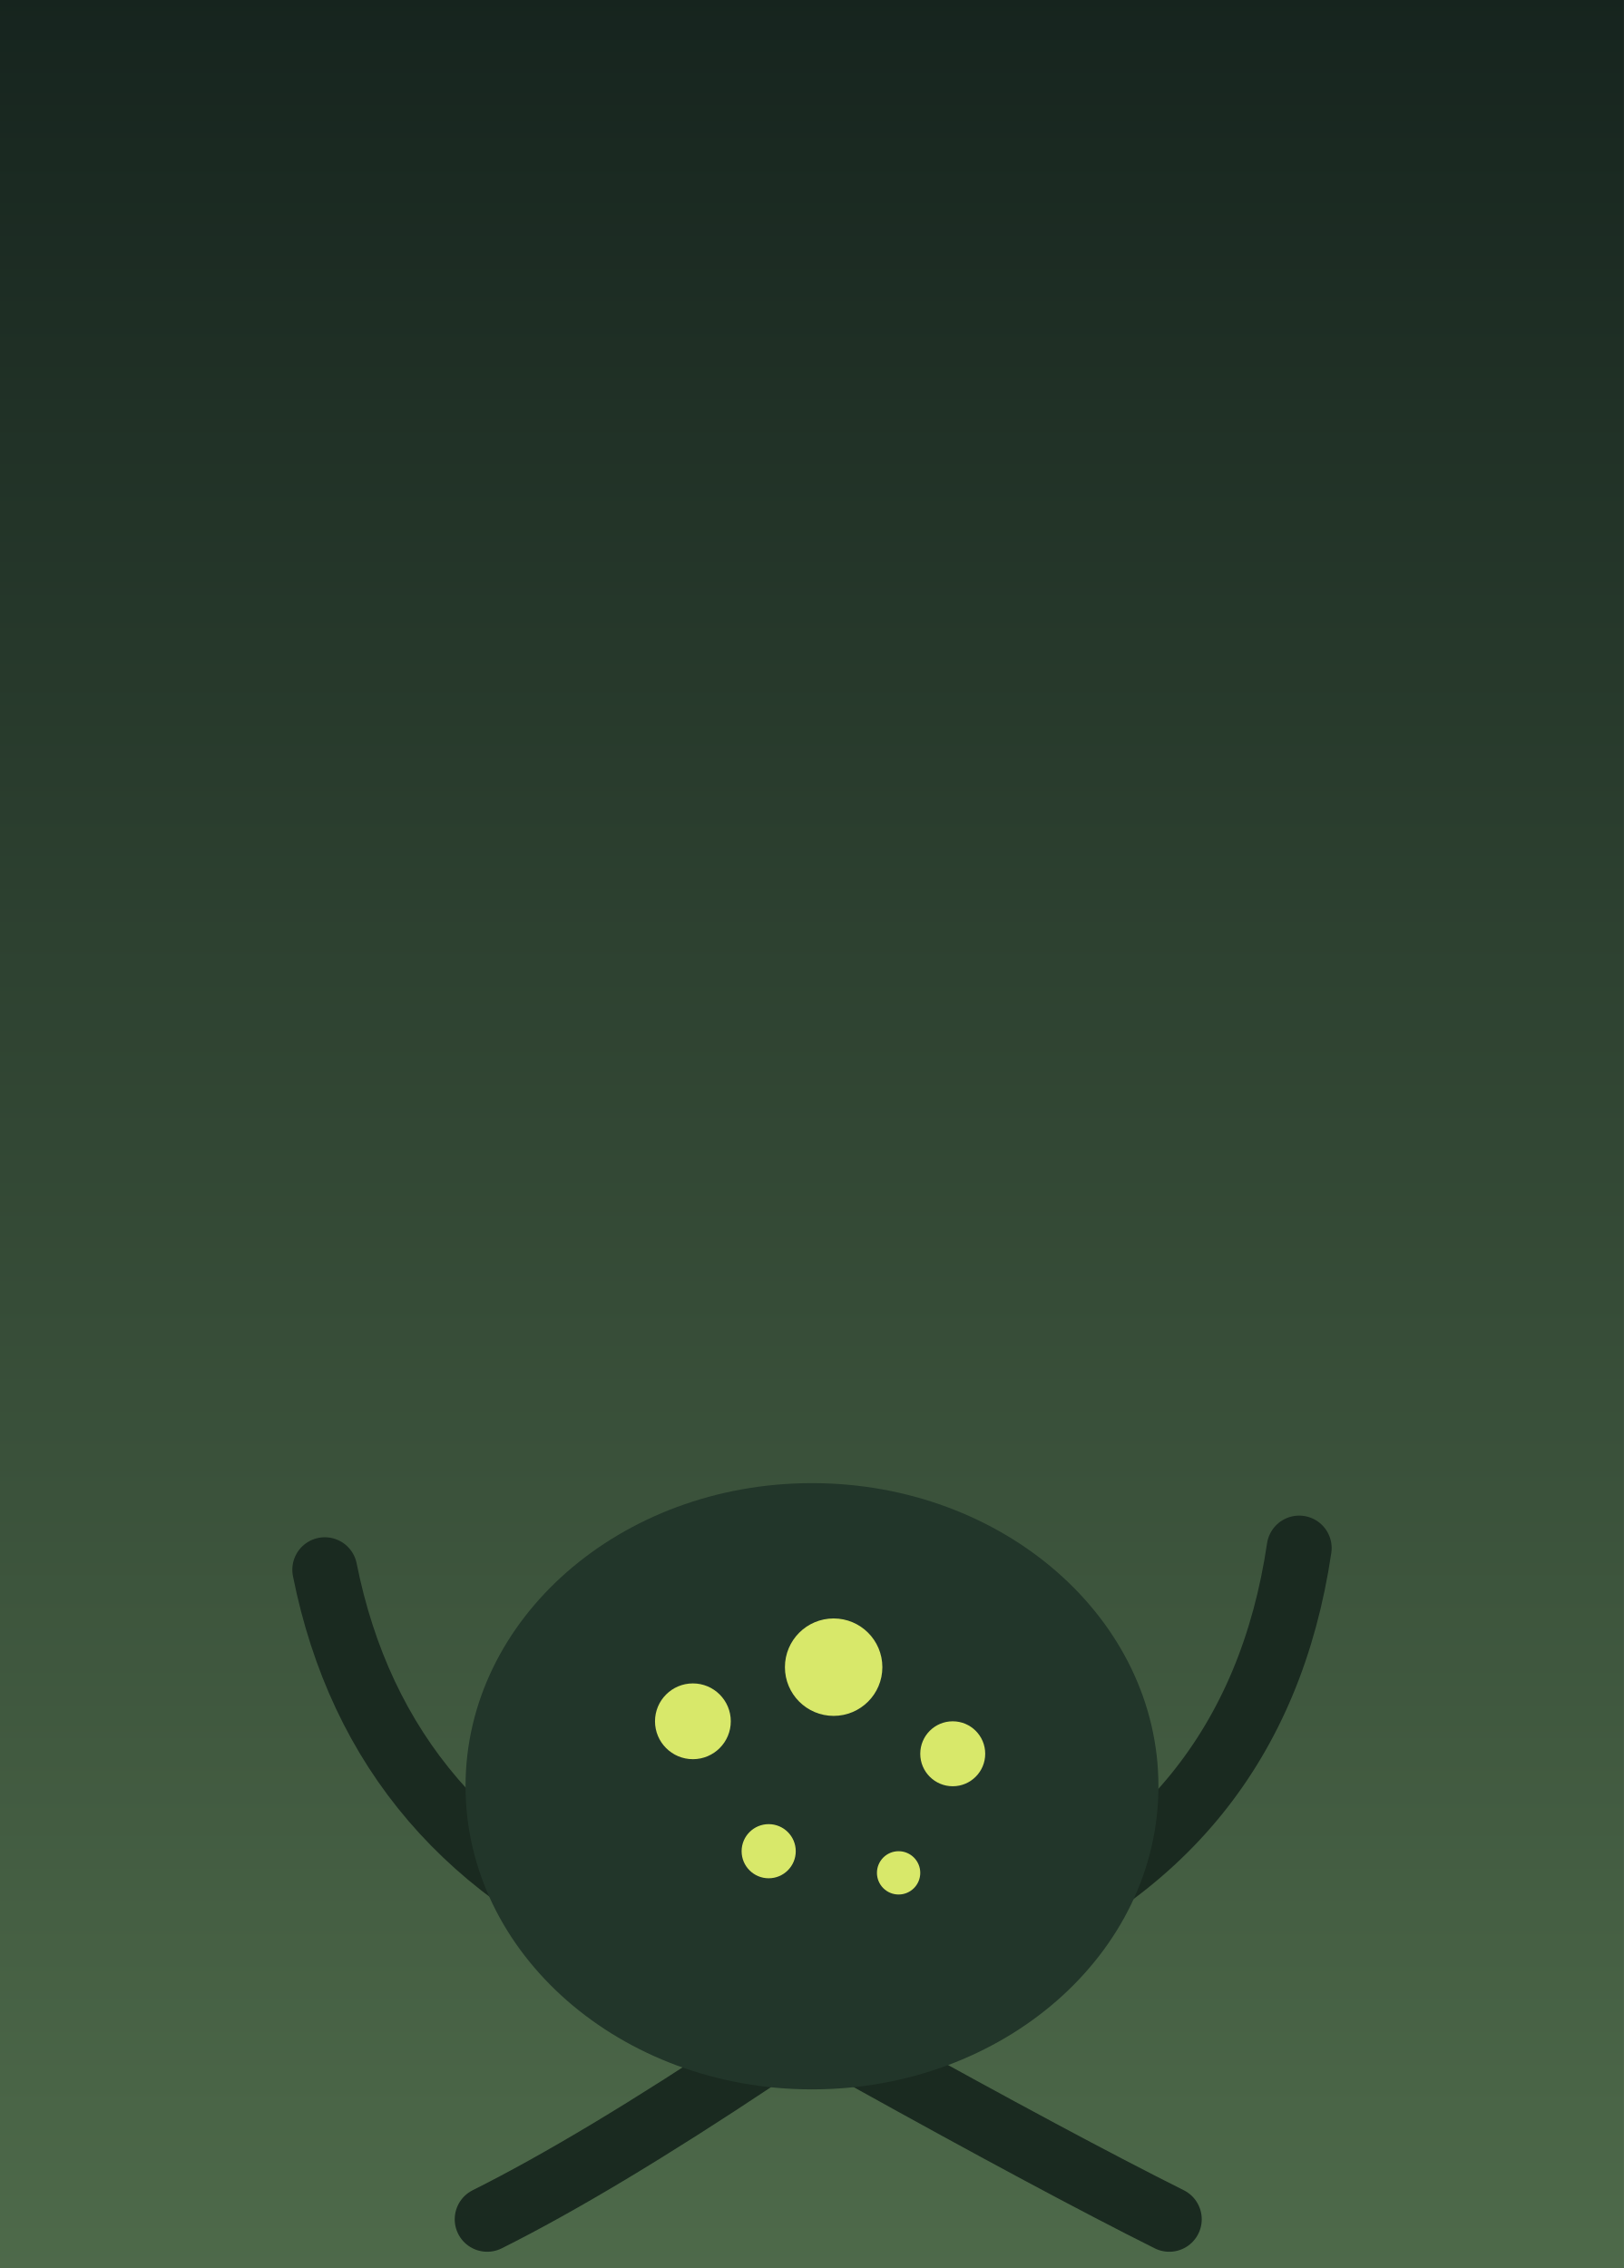
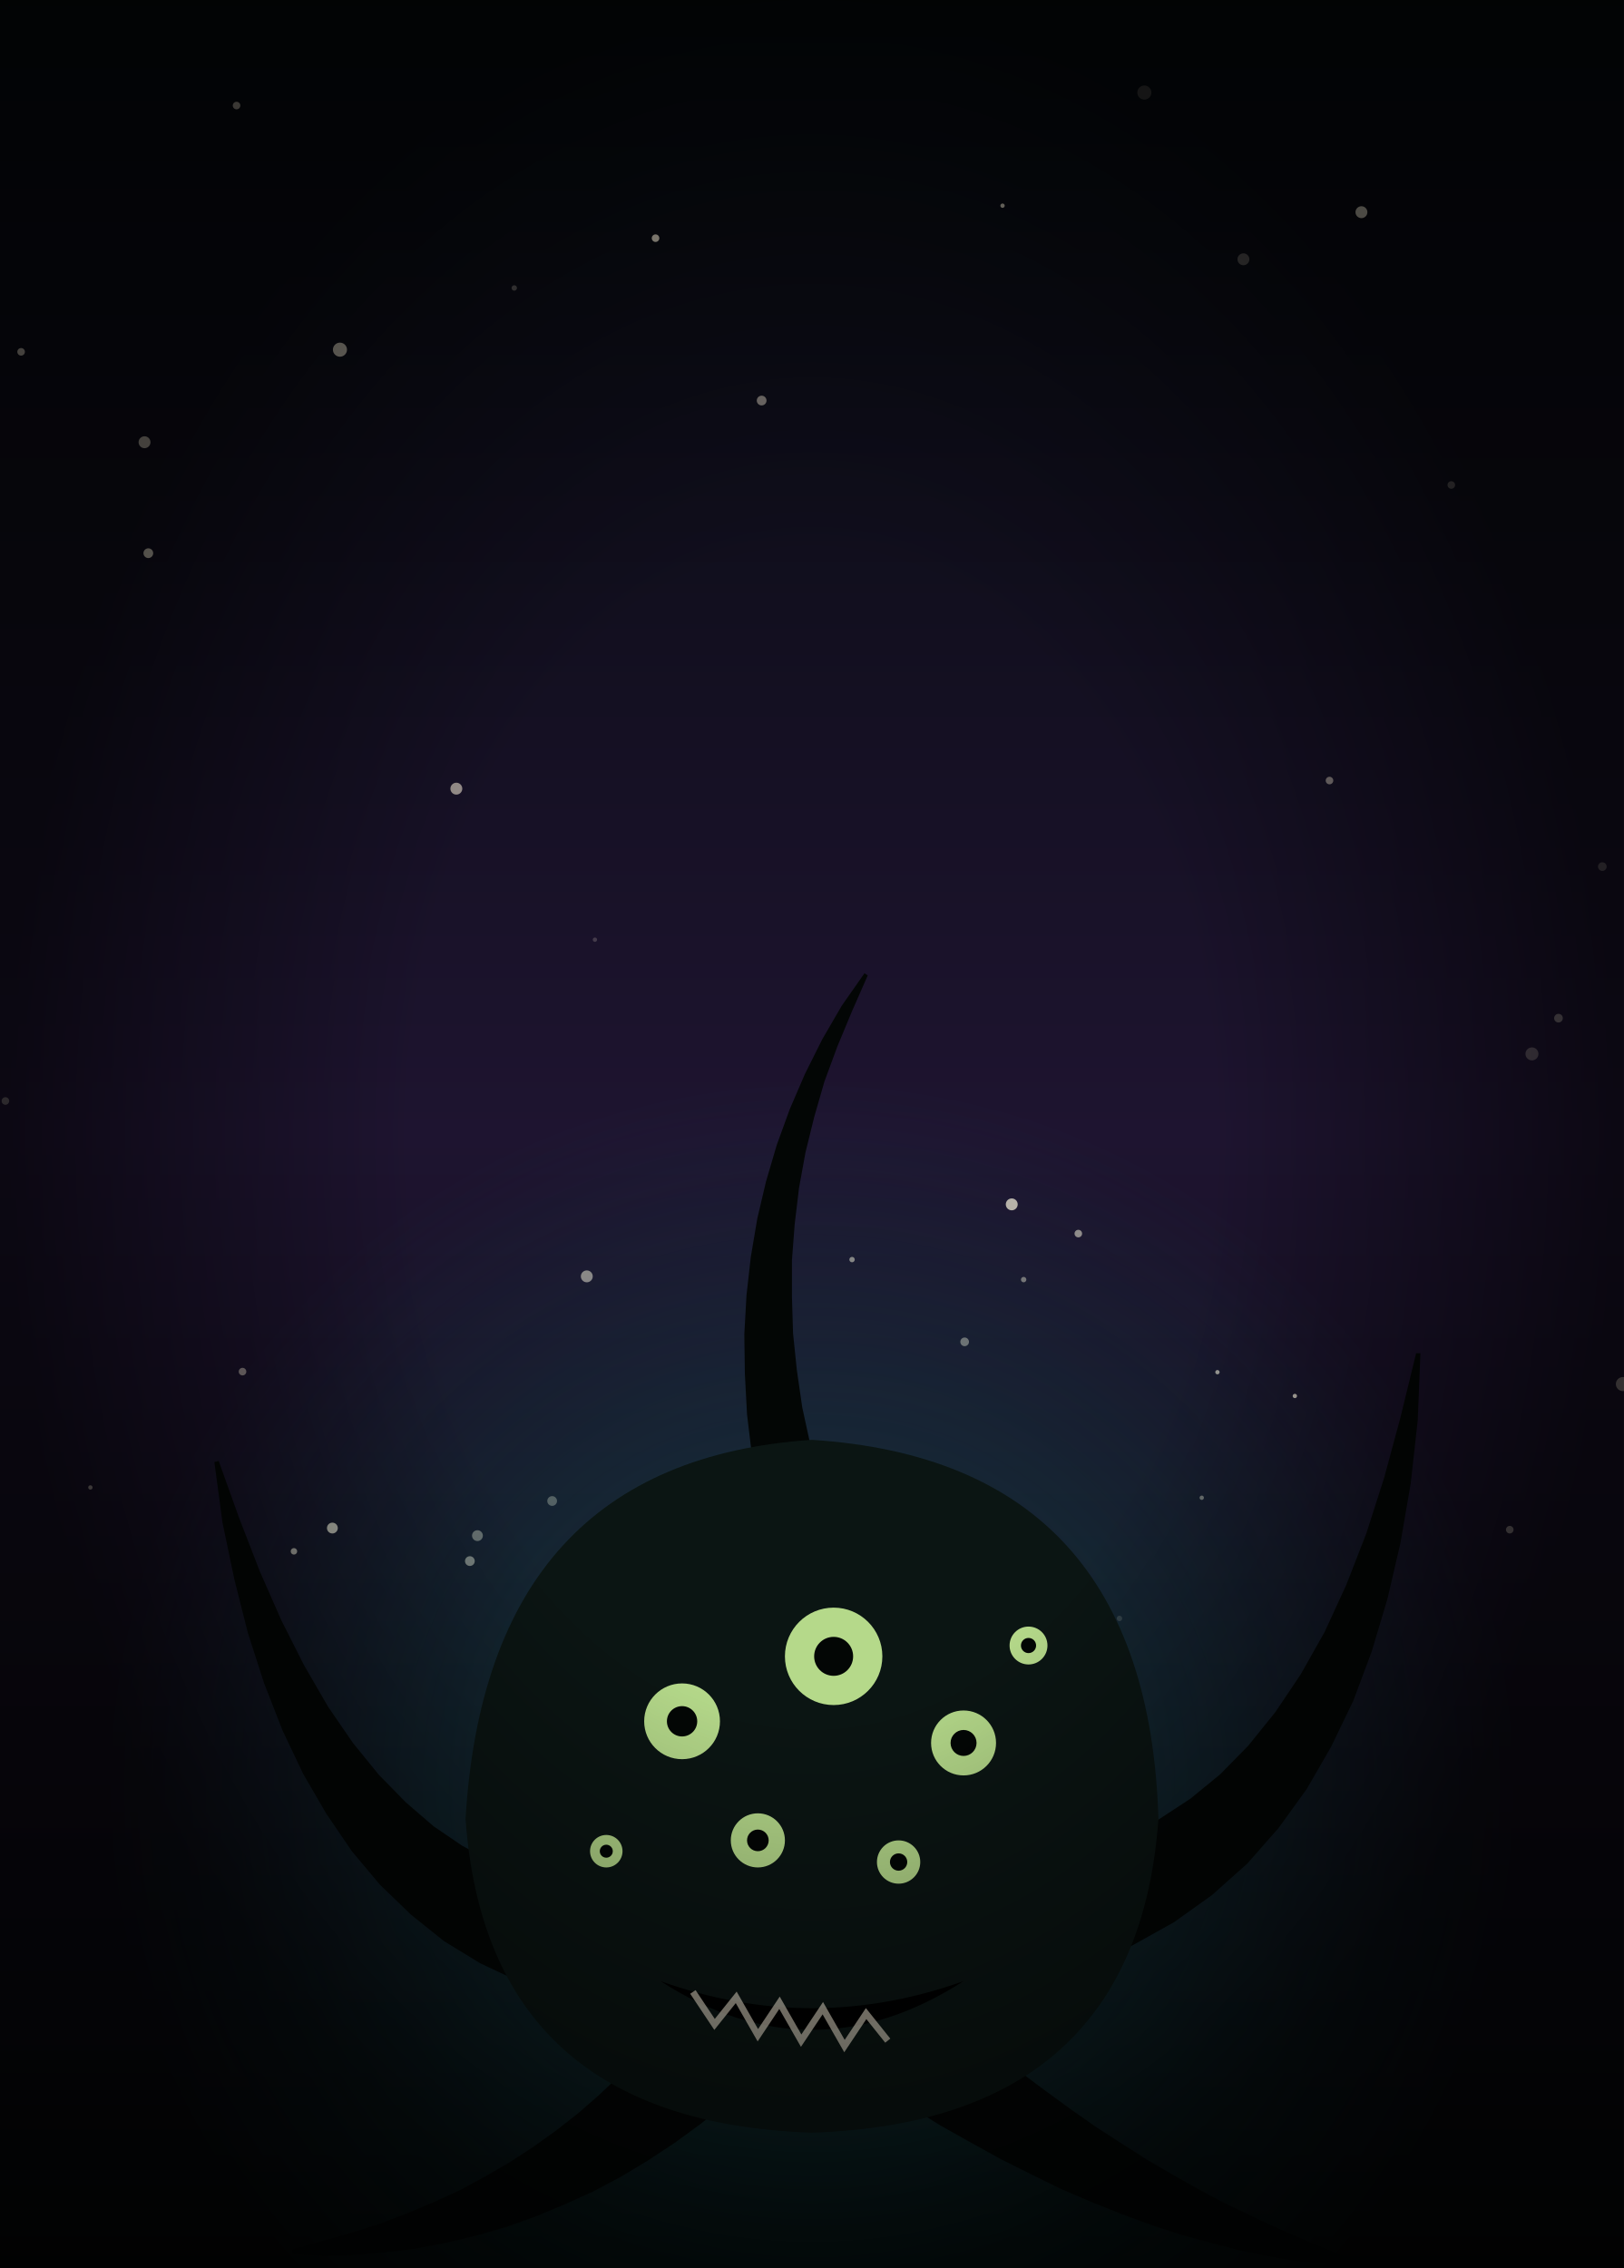
<svg xmlns="http://www.w3.org/2000/svg" width="300" height="419" viewBox="0 0 300 419">
  <defs>
    <linearGradient id="bg" x1="0" y1="0" x2="0" y2="1">
-       <stop offset="0" stop-color="#16241e" />
-       <stop offset="1" stop-color="#4e6a4a" />
+       <stop offset="0" stop-color="#04090b" />
+       <stop offset="0.5" stop-color="#1e1430" />
+       <stop offset="1" stop-color="#030605" />
    </linearGradient>
+     <radialGradient id="aura" cx="0.5" cy="0.5">
+       <stop offset="0" stop-color="#16575a" stop-opacity="0.6" />
+       <stop offset="1" stop-color="#16575a" stop-opacity="0" />
+     </radialGradient>
+     <radialGradient id="vig" cx="0.5" cy="0.5">
+       <stop offset="0.5" stop-color="#000" stop-opacity="0" />
+       <stop offset="1" stop-color="#000" stop-opacity="0.6" />
+     </radialGradient>
  </defs>
  <rect width="300" height="419" fill="url(#bg)" />
-   <g stroke="#1a2a20" stroke-width="12" stroke-linecap="round" fill="none">
-     <path d="M120 360Q70 340 60 290" />
-     <path d="M180 360Q232 340 240 286" />
-     <path d="M140 380Q110 400 90 410" />
-     <path d="M160 380Q196 400 216 410" />
+   <g fill="#ece3cf">
+     <circle cx="186.9" cy="222.5" r="1.1" fill-opacity="0.8" />
+     <circle cx="222" cy="276.7" r="0.4" fill-opacity="0.5" />
+     <circle cx="283" cy="194.7" r="1.2" fill-opacity="0.3" />
+     <circle cx="140.7" cy="74" r="0.9" fill-opacity="0.5" />
+     <circle cx="3.9" cy="65" r="0.7" fill-opacity="0.7" />
+     <circle cx="229.7" cy="47.9" r="1.1" fill-opacity="0.3" />
+     <circle cx="185.2" cy="38" r="0.4" fill-opacity="0.7" />
+     <circle cx="62.8" cy="64.6" r="1.3" fill-opacity="0.7" />
+     <circle cx="86.8" cy="288.4" r="0.9" fill-opacity="0.6" />
+     <circle cx="61.4" cy="282.3" r="1" fill-opacity="0.8" />
+     <circle cx="268.1" cy="89.6" r="0.7" fill-opacity="0.3" />
+     <circle cx="43.7" cy="19.5" r="0.7" fill-opacity="0.6" />
+     <circle cx="1" cy="203.4" r="0.7" fill-opacity="0.4" />
+     <circle cx="245.6" cy="144.2" r="0.7" fill-opacity="0.5" />
+     <circle cx="211.4" cy="17.1" r="1.3" fill-opacity="0.2" />
+     <circle cx="224.9" cy="253.5" r="0.4" fill-opacity="0.7" />
+     <circle cx="109.9" cy="173.6" r="0.4" fill-opacity="0.2" />
+     <circle cx="54.3" cy="286.6" r="0.6" fill-opacity="0.7" />
+     <circle cx="278.9" cy="282.6" r="0.7" fill-opacity="0.4" />
+     <circle cx="157.4" cy="232.7" r="0.5" fill-opacity="0.6" />
+     <circle cx="239.2" cy="257.9" r="0.4" fill-opacity="0.8" />
+     <circle cx="27.4" cy="102.2" r="0.9" fill-opacity="0.8" />
+     <circle cx="102" cy="277.3" r="0.9" fill-opacity="0.4" />
+     <circle cx="95" cy="53.2" r="0.5" fill-opacity="0.3" />
+     <circle cx="206.8" cy="299" r="0.5" fill-opacity="0.2" />
+     <circle cx="296" cy="160.1" r="0.8" fill-opacity="0.3" />
+     <circle cx="178.2" cy="247.9" r="0.8" fill-opacity="0.5" />
+     <circle cx="16.7" cy="274.8" r="0.4" fill-opacity="0.5" />
+     <circle cx="251.5" cy="39.2" r="1.1" fill-opacity="0.8" />
+     <circle cx="189.1" cy="236.4" r="0.5" fill-opacity="0.5" />
+     <circle cx="44.8" cy="253.4" r="0.7" fill-opacity="0.5" />
+     <circle cx="299.8" cy="255.7" r="1.3" fill-opacity="0.5" />
+     <circle cx="146.4" cy="218.9" r="0.8" fill-opacity="0.4" />
+     <circle cx="121.1" cy="44" r="0.7" fill-opacity="0.8" />
+     <circle cx="287.9" cy="188.1" r="0.8" fill-opacity="0.4" />
+     <circle cx="26.7" cy="81.7" r="1.1" fill-opacity="0.7" />
+     <circle cx="108.4" cy="235.8" r="1.1" fill-opacity="0.6" />
+     <circle cx="199.2" cy="227.9" r="0.7" fill-opacity="0.6" />
+     <circle cx="84.3" cy="145.7" r="1.1" fill-opacity="0.6" />
+     <circle cx="88.2" cy="283.7" r="1" fill-opacity="0.5" />
  </g>
-   <ellipse cx="150" cy="330" rx="64" ry="56" fill="#22362a" />
-   <g fill="#d8e86a">
-     <circle cx="128" cy="318" r="7" />
-     <circle cx="154" cy="308" r="9" />
-     <circle cx="176" cy="324" r="6" />
-     <circle cx="142" cy="342" r="5" />
-     <circle cx="166" cy="346" r="4" />
-   </g>
+   <circle cx="150" cy="330" r="130" fill="url(#aura)" />
+   <path d="M120 348.6L113.7 348.9L107.7 348.5L101.9 347.6L96.3 346L90.8 343.9L85.4 341L80.1 337.4L75 333L70 327.9L65.2 322L60.6 315.3L56.2 307.7L52 299.4L48 290.3L44.2 280.5L40.4 269.9L39.6 270.1L41.1 281.3L43.3 291.8L45.8 301.7L48.8 311L52.2 319.7L56 327.7L60.3 335.1L65 342L70.2 348.2L75.9 353.7L82 358.6L88.7 362.7L95.9 366.1L103.6 368.7L111.6 370.4L120 371.4Z" fill="#030605" />
+   <path d="M183 367.4L192.2 365.6L201 362.9L209.2 359.4L216.9 355.1L223.9 350.1L230.4 344.3L236.2 337.7L241.4 330.5L245.9 322.7L250 314.2L253.4 305.1L256.3 295.4L258.7 285.1L260.6 274.1L261.9 262.4L262.4 250L261.6 250L258.7 261.9L255.7 273L252.4 283.3L248.7 292.8L244.7 301.5L240.3 309.3L235.6 316.3L230.6 322.5L225.4 327.8L219.9 332.3L214.1 336.1L208.1 339.1L201.8 341.5L195.3 343.2L188.3 344.2L181 344.6Z" fill="#030605" />
+   <path d="M125.2 371.6L121.7 375.7L118.1 379.7L114.4 383.5L110.6 387.1L106.7 390.5L102.6 393.7L98.4 396.7L94.1 399.5L89.6 402.1L85 404.6L80.2 406.8L75.2 408.9L70.2 410.8L64.9 412.5L59.5 414L54 415.6L54 416.4L59.9 416.8L65.6 416.6L71.4 416.1L77 415.4L82.6 414.3L88.1 413L93.6 411.4L98.9 409.5L104.2 407.3L109.5 404.9L114.6 402.2L119.6 399.2L124.6 395.9L129.4 392.4L134.2 388.5L138.8 384.4Z" fill="#030605" />
+   <path d="M162.3 385.5L168 389.1L173.6 392.6L179.3 395.8L184.9 398.9L190.5 401.7L196 404.4L201.6 406.8L207.1 409L212.5 411L218 412.8L223.4 414.3L228.8 415.7L234.1 416.8L239.4 417.7L244.7 418.2L249.9 418.4L250.1 417.6L245.3 415.6L240.5 413.6L235.7 411.5L231 409.3L226.2 407L221.5 404.5L216.7 401.8L211.9 399L207.2 396L202.4 392.9L197.7 389.6L192.9 386.1L188.1 382.5L183.3 378.7L178.5 374.7L173.7 370.5Z" fill="#030605" />
+   <path d="M156.1 288L153.6 280.9L151.4 273.8L149.7 266.9L148.2 260L147.2 253.1L146.5 246.3L146.3 239.6L146.3 232.8L146.8 226.2L147.6 219.5L148.8 212.9L150.4 206.4L152.3 199.8L154.7 193.3L157.4 186.8L160.3 180.2L159.7 179.8L155.5 185.8L151.9 192L148.7 198.4L145.9 204.9L143.5 211.5L141.5 218.3L139.9 225.1L138.7 232.2L137.9 239.3L137.5 246.5L137.6 253.8L138 261.3L138.9 268.8L140.1 276.5L141.8 284.2L143.9 292Z" fill="#030605" />
+   <path d="M86 336Q90 270 150 266Q212 270 214 336Q210 392 150 394Q90 392 86 336Z" fill="#0b1513" />
+   <circle cx="126" cy="318" r="7" fill="#b5d98a" />
+   <circle cx="126" cy="318" r="2.8" fill="#030605" />
+   <circle cx="154" cy="306" r="9" fill="#b5d98a" />
+   <circle cx="154" cy="306" r="3.6" fill="#030605" />
+   <circle cx="178" cy="322" r="6" fill="#b5d98a" />
+   <circle cx="178" cy="322" r="2.4" fill="#030605" />
+   <circle cx="140" cy="340" r="5" fill="#b5d98a" />
+   <circle cx="140" cy="340" r="2" fill="#030605" />
+   <circle cx="166" cy="344" r="4" fill="#b5d98a" />
+   <circle cx="166" cy="344" r="1.6" fill="#030605" />
+   <circle cx="112" cy="342" r="3" fill="#b5d98a" />
+   <circle cx="112" cy="342" r="1.2" fill="#030605" />
+   <circle cx="190" cy="304" r="3.5" fill="#b5d98a" />
+   <circle cx="190" cy="304" r="1.4" fill="#030605" />
+   <path d="M122 366Q150 384 178 366Q150 376 122 366Z" fill="#000" />
+   <path d="M128 368l4 6l4-5l4 7l4-6l4 7l4-6l4 7l4-6l4 5" stroke="#ece3cf" stroke-opacity=".7" stroke-width="1.2" fill="none" />
+   <rect x="0" y="0" width="300" height="419" fill="url(#vig)" />
</svg>
